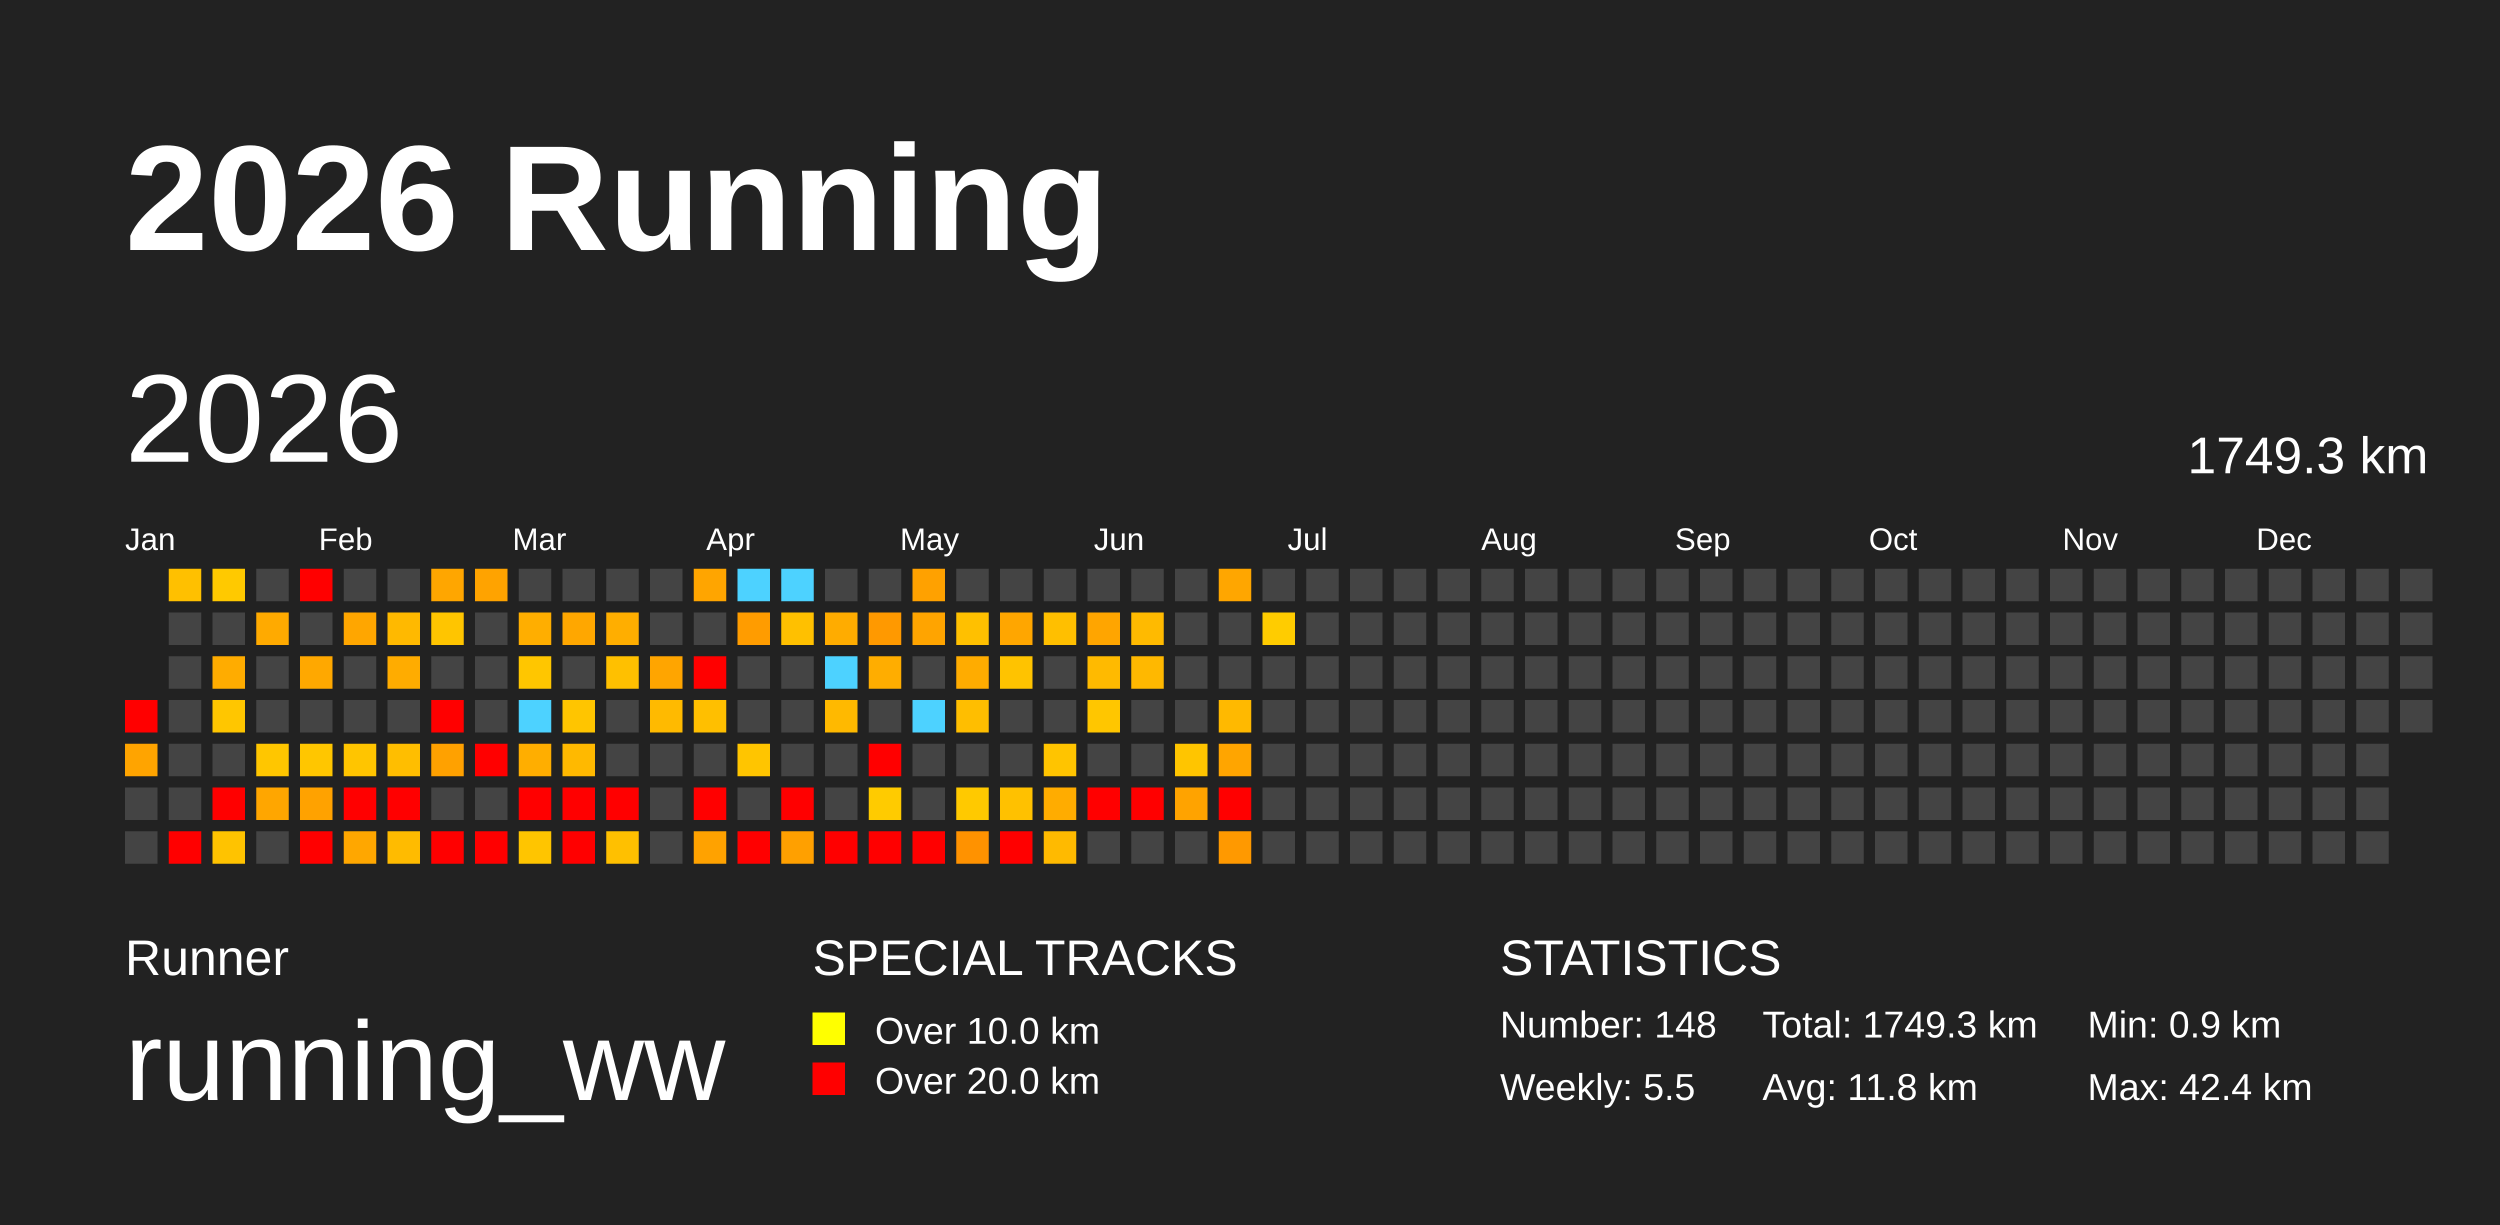
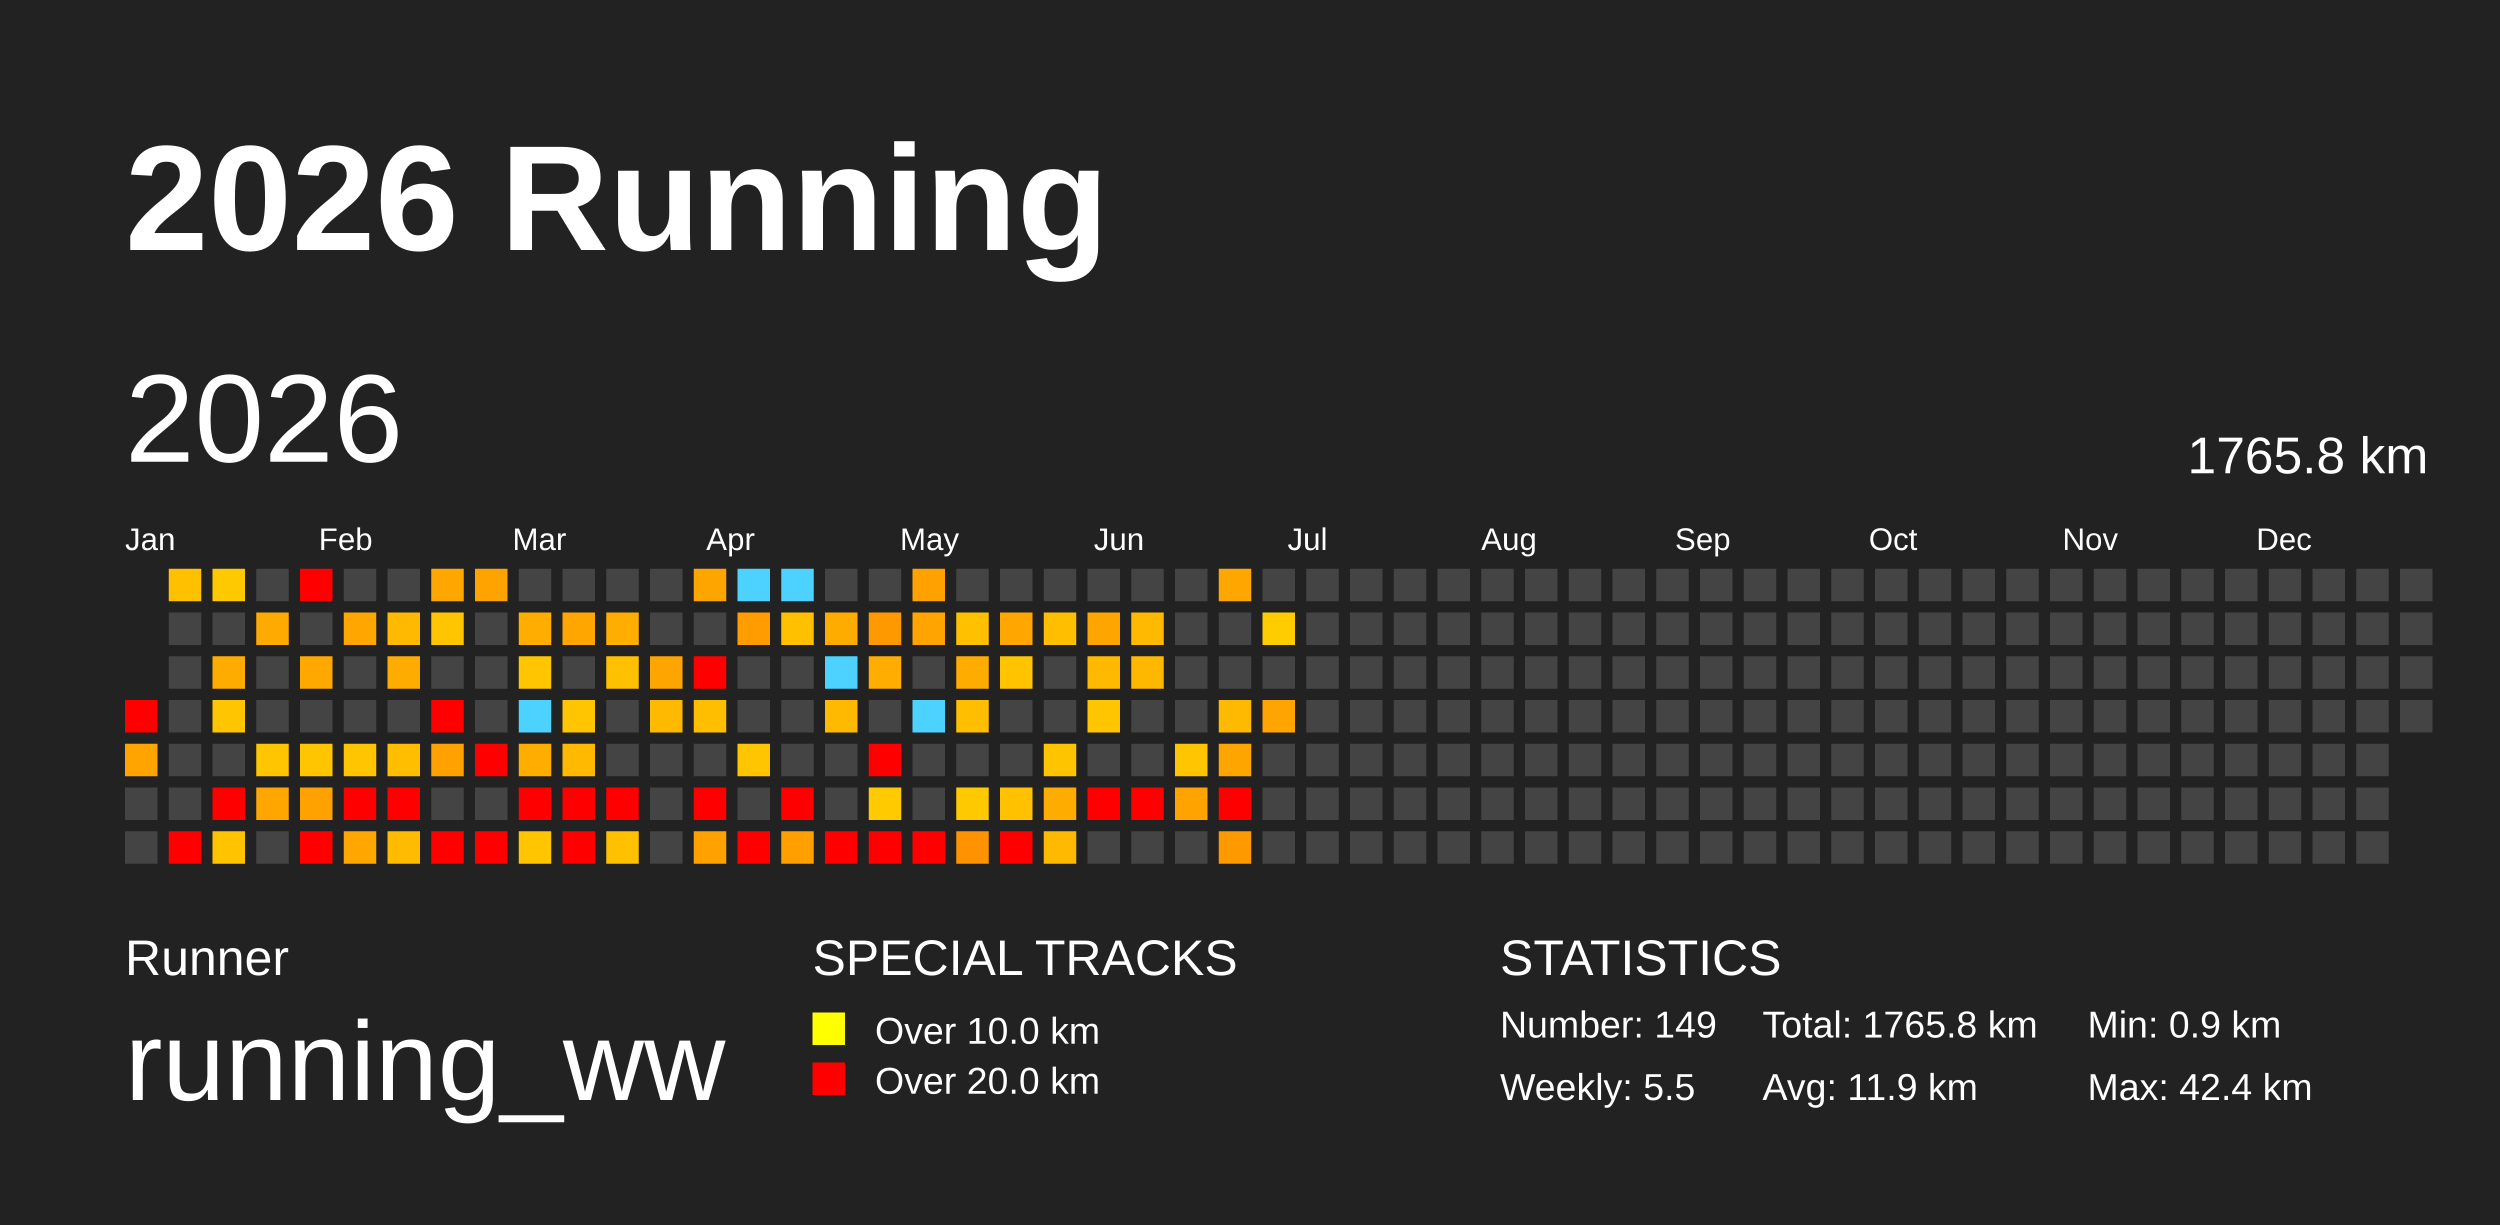
<svg xmlns="http://www.w3.org/2000/svg" baseProfile="full" height="98mm" version="1.1" viewBox="0,0,200,98" width="200mm">
  <defs />
  <rect fill="#222222" height="98" width="200" x="0" y="0" />
  <text fill="#FFFFFF" style="font-size:12px; font-family:Arial; font-weight:bold;" x="10" y="20">2026 Running</text>
  <text fill="#FFFFFF" style="font-size:4px; font-family:Arial" x="10" y="78">Runner</text>
  <text fill="#FFFFFF" style="font-size:9px; font-family:Arial" x="10" y="88">running_ww</text>
  <text fill="#FFFFFF" style="font-size:4px; font-family:Arial" x="65" y="78">SPECIAL TRACKS</text>
  <rect fill="yellow" height="2.6" width="2.6" x="65" y="81" />
  <text fill="#FFFFFF" style="font-size:3px; font-family:Arial" x="70" y="83.5">Over 10.0 km</text>
  <rect fill="red" height="2.6" width="2.6" x="65" y="85" />
  <text fill="#FFFFFF" style="font-size:3px; font-family:Arial" x="70" y="87.5">Over 20.0 km</text>
  <text fill="#FFFFFF" style="font-size:4px; font-family:Arial" x="120" y="78">STATISTICS</text>
-   <text fill="#FFFFFF" style="font-size:3px; font-family:Arial" x="120" y="83">Number: 148</text>
+   <text fill="#FFFFFF" style="font-size:3px; font-family:Arial" x="120" y="83">Number: 149</text>
  <text fill="#FFFFFF" style="font-size:3px; font-family:Arial" x="120" y="88">Weekly: 5.5</text>
-   <text fill="#FFFFFF" style="font-size:3px; font-family:Arial" x="141" y="83">Total: 1749.3 km</text>
-   <text fill="#FFFFFF" style="font-size:3px; font-family:Arial" x="141" y="88">Avg: 11.8 km</text>
+   <text fill="#FFFFFF" style="font-size:3px; font-family:Arial" x="141" y="83">Total: 1765.8 km</text>
+   <text fill="#FFFFFF" style="font-size:3px; font-family:Arial" x="141" y="88">Avg: 11.9 km</text>
  <text fill="#FFFFFF" style="font-size:3px; font-family:Arial" x="167" y="83">Min: 0.9 km</text>
  <text fill="#FFFFFF" style="font-size:3px; font-family:Arial" x="167" y="88">Max: 42.4 km</text>
  <text dominant-baseline="hanging" fill="#FFFFFF" style="font-size:10.0px; font-family:Arial;" x="10" y="30">2026</text>
-   <text dominant-baseline="hanging" fill="#FFFFFF" style="font-size:4.125px; font-family:Arial;" x="175" y="35">1749.3 km</text>
+   <text dominant-baseline="hanging" fill="#FFFFFF" style="font-size:4.125px; font-family:Arial;" x="175" y="35">1765.8 km</text>
  <text fill="#FFFFFF" style="font-size:2.5px; font-family:Arial" x="10.0" y="44">Jan</text>
  <text fill="#FFFFFF" style="font-size:2.5px; font-family:Arial" x="25.5" y="44">Feb</text>
  <text fill="#FFFFFF" style="font-size:2.5px; font-family:Arial" x="41.0" y="44">Mar</text>
  <text fill="#FFFFFF" style="font-size:2.5px; font-family:Arial" x="56.5" y="44">Apr</text>
  <text fill="#FFFFFF" style="font-size:2.5px; font-family:Arial" x="72.0" y="44">May</text>
  <text fill="#FFFFFF" style="font-size:2.5px; font-family:Arial" x="87.5" y="44">Jun</text>
  <text fill="#FFFFFF" style="font-size:2.5px; font-family:Arial" x="103.0" y="44">Jul</text>
  <text fill="#FFFFFF" style="font-size:2.5px; font-family:Arial" x="118.5" y="44">Aug</text>
  <text fill="#FFFFFF" style="font-size:2.5px; font-family:Arial" x="134.0" y="44">Sep</text>
  <text fill="#FFFFFF" style="font-size:2.5px; font-family:Arial" x="149.5" y="44">Oct</text>
  <text fill="#FFFFFF" style="font-size:2.5px; font-family:Arial" x="165.0" y="44">Nov</text>
  <text fill="#FFFFFF" style="font-size:2.5px; font-family:Arial" x="180.5" y="44">Dec</text>
  <rect fill="red" height="2.6" width="2.6" x="10.0" y="56.0" />
  <rect fill="#ffa400" height="2.6" width="2.6" x="10.0" y="59.5" />
  <rect fill="#444444" height="2.6" width="2.6" x="10.0" y="63.0" />
  <rect fill="#444444" height="2.6" width="2.6" x="10.0" y="66.5" />
  <rect fill="#ffc000" height="2.6" width="2.6" x="13.5" y="45.5" />
  <rect fill="#444444" height="2.6" width="2.6" x="13.5" y="49.0" />
  <rect fill="#444444" height="2.6" width="2.6" x="13.5" y="52.5" />
  <rect fill="#444444" height="2.6" width="2.6" x="13.5" y="56.0" />
  <rect fill="#444444" height="2.6" width="2.6" x="13.5" y="59.5" />
  <rect fill="#444444" height="2.6" width="2.6" x="13.5" y="63.0" />
  <rect fill="red" height="2.6" width="2.6" x="13.5" y="66.5" />
  <rect fill="#ffc900" height="2.6" width="2.6" x="17.0" y="45.5" />
  <rect fill="#444444" height="2.6" width="2.6" x="17.0" y="49.0" />
  <rect fill="#ffac00" height="2.6" width="2.6" x="17.0" y="52.5" />
  <rect fill="#ffc600" height="2.6" width="2.6" x="17.0" y="56.0" />
  <rect fill="#444444" height="2.6" width="2.6" x="17.0" y="59.5" />
  <rect fill="red" height="2.6" width="2.6" x="17.0" y="63.0" />
  <rect fill="#ffc300" height="2.6" width="2.6" x="17.0" y="66.5" />
  <rect fill="#444444" height="2.6" width="2.6" x="20.5" y="45.5" />
  <rect fill="#ffaa00" height="2.6" width="2.6" x="20.5" y="49.0" />
  <rect fill="#444444" height="2.6" width="2.6" x="20.5" y="52.5" />
  <rect fill="#444444" height="2.6" width="2.6" x="20.5" y="56.0" />
  <rect fill="#ffc600" height="2.6" width="2.6" x="20.5" y="59.5" />
  <rect fill="#ffa600" height="2.6" width="2.6" x="20.5" y="63.0" />
  <rect fill="#444444" height="2.6" width="2.6" x="20.5" y="66.5" />
  <rect fill="red" height="2.6" width="2.6" x="24.0" y="45.5" />
  <rect fill="#444444" height="2.6" width="2.6" x="24.0" y="49.0" />
  <rect fill="#ffa800" height="2.6" width="2.6" x="24.0" y="52.5" />
  <rect fill="#444444" height="2.6" width="2.6" x="24.0" y="56.0" />
  <rect fill="#ffc600" height="2.6" width="2.6" x="24.0" y="59.5" />
  <rect fill="#ffa200" height="2.6" width="2.6" x="24.0" y="63.0" />
  <rect fill="red" height="2.6" width="2.6" x="24.0" y="66.5" />
  <rect fill="#444444" height="2.6" width="2.6" x="27.5" y="45.5" />
  <rect fill="#ffa600" height="2.6" width="2.6" x="27.5" y="49.0" />
  <rect fill="#444444" height="2.6" width="2.6" x="27.5" y="52.5" />
  <rect fill="#444444" height="2.6" width="2.6" x="27.5" y="56.0" />
  <rect fill="#ffc500" height="2.6" width="2.6" x="27.5" y="59.5" />
  <rect fill="red" height="2.6" width="2.6" x="27.5" y="63.0" />
  <rect fill="#ffa700" height="2.6" width="2.6" x="27.5" y="66.5" />
  <rect fill="#444444" height="2.6" width="2.6" x="31.0" y="45.5" />
  <rect fill="#ffb900" height="2.6" width="2.6" x="31.0" y="49.0" />
  <rect fill="#ffac00" height="2.6" width="2.6" x="31.0" y="52.5" />
  <rect fill="#444444" height="2.6" width="2.6" x="31.0" y="56.0" />
  <rect fill="#ffbe00" height="2.6" width="2.6" x="31.0" y="59.5" />
  <rect fill="red" height="2.6" width="2.6" x="31.0" y="63.0" />
  <rect fill="#ffbb00" height="2.6" width="2.6" x="31.0" y="66.5" />
  <rect fill="#ffa600" height="2.6" width="2.6" x="34.5" y="45.5" />
  <rect fill="#ffc500" height="2.6" width="2.6" x="34.5" y="49.0" />
  <rect fill="#444444" height="2.6" width="2.6" x="34.5" y="52.5" />
  <rect fill="red" height="2.6" width="2.6" x="34.5" y="56.0" />
  <rect fill="#ffa100" height="2.6" width="2.6" x="34.5" y="59.5" />
  <rect fill="#444444" height="2.6" width="2.6" x="34.5" y="63.0" />
  <rect fill="red" height="2.6" width="2.6" x="34.5" y="66.5" />
  <rect fill="#ffa300" height="2.6" width="2.6" x="38.0" y="45.5" />
  <rect fill="#444444" height="2.6" width="2.6" x="38.0" y="49.0" />
  <rect fill="#444444" height="2.6" width="2.6" x="38.0" y="52.5" />
  <rect fill="#444444" height="2.6" width="2.6" x="38.0" y="56.0" />
  <rect fill="red" height="2.6" width="2.6" x="38.0" y="59.5" />
  <rect fill="#444444" height="2.6" width="2.6" x="38.0" y="63.0" />
  <rect fill="red" height="2.6" width="2.6" x="38.0" y="66.5" />
  <rect fill="#444444" height="2.6" width="2.6" x="41.5" y="45.5" />
  <rect fill="#ffae00" height="2.6" width="2.6" x="41.5" y="49.0" />
  <rect fill="#ffc600" height="2.6" width="2.6" x="41.5" y="52.5" />
  <rect fill="#4dd2ff" height="2.6" width="2.6" x="41.5" y="56.0" />
  <rect fill="#ffae00" height="2.6" width="2.6" x="41.5" y="59.5" />
  <rect fill="red" height="2.6" width="2.6" x="41.5" y="63.0" />
  <rect fill="#ffc500" height="2.6" width="2.6" x="41.5" y="66.5" />
  <rect fill="#444444" height="2.6" width="2.6" x="45.0" y="45.5" />
  <rect fill="#ffa700" height="2.6" width="2.6" x="45.0" y="49.0" />
  <rect fill="#444444" height="2.6" width="2.6" x="45.0" y="52.5" />
  <rect fill="#ffc500" height="2.6" width="2.6" x="45.0" y="56.0" />
  <rect fill="#ffb900" height="2.6" width="2.6" x="45.0" y="59.5" />
  <rect fill="red" height="2.6" width="2.6" x="45.0" y="63.0" />
  <rect fill="red" height="2.6" width="2.6" x="45.0" y="66.5" />
  <rect fill="#444444" height="2.6" width="2.6" x="48.5" y="45.5" />
  <rect fill="#ffae00" height="2.6" width="2.6" x="48.5" y="49.0" />
  <rect fill="#ffc000" height="2.6" width="2.6" x="48.5" y="52.5" />
  <rect fill="#444444" height="2.6" width="2.6" x="48.5" y="56.0" />
  <rect fill="#444444" height="2.6" width="2.6" x="48.5" y="59.5" />
  <rect fill="red" height="2.6" width="2.6" x="48.5" y="63.0" />
  <rect fill="#ffc000" height="2.6" width="2.6" x="48.5" y="66.5" />
  <rect fill="#444444" height="2.6" width="2.6" x="52.0" y="45.5" />
  <rect fill="#444444" height="2.6" width="2.6" x="52.0" y="49.0" />
  <rect fill="#ffa500" height="2.6" width="2.6" x="52.0" y="52.5" />
  <rect fill="#ffba00" height="2.6" width="2.6" x="52.0" y="56.0" />
  <rect fill="#444444" height="2.6" width="2.6" x="52.0" y="59.5" />
  <rect fill="#444444" height="2.6" width="2.6" x="52.0" y="63.0" />
  <rect fill="#444444" height="2.6" width="2.6" x="52.0" y="66.5" />
  <rect fill="#ffa500" height="2.6" width="2.6" x="55.5" y="45.5" />
  <rect fill="#444444" height="2.6" width="2.6" x="55.5" y="49.0" />
  <rect fill="red" height="2.6" width="2.6" x="55.5" y="52.5" />
  <rect fill="#ffbf00" height="2.6" width="2.6" x="55.5" y="56.0" />
  <rect fill="#444444" height="2.6" width="2.6" x="55.5" y="59.5" />
  <rect fill="red" height="2.6" width="2.6" x="55.5" y="63.0" />
  <rect fill="#ffa200" height="2.6" width="2.6" x="55.5" y="66.5" />
  <rect fill="#4dd2ff" height="2.6" width="2.6" x="59.0" y="45.5" />
  <rect fill="#ff9c00" height="2.6" width="2.6" x="59.0" y="49.0" />
  <rect fill="#444444" height="2.6" width="2.6" x="59.0" y="52.5" />
  <rect fill="#444444" height="2.6" width="2.6" x="59.0" y="56.0" />
  <rect fill="#ffc500" height="2.6" width="2.6" x="59.0" y="59.5" />
  <rect fill="#444444" height="2.6" width="2.6" x="59.0" y="63.0" />
  <rect fill="red" height="2.6" width="2.6" x="59.0" y="66.5" />
  <rect fill="#4dd2ff" height="2.6" width="2.6" x="62.5" y="45.5" />
  <rect fill="#ffc000" height="2.6" width="2.6" x="62.5" y="49.0" />
  <rect fill="#444444" height="2.6" width="2.6" x="62.5" y="52.5" />
  <rect fill="#444444" height="2.6" width="2.6" x="62.5" y="56.0" />
  <rect fill="#444444" height="2.6" width="2.6" x="62.5" y="59.5" />
  <rect fill="red" height="2.6" width="2.6" x="62.5" y="63.0" />
  <rect fill="#ffa000" height="2.6" width="2.6" x="62.5" y="66.5" />
  <rect fill="#444444" height="2.6" width="2.6" x="66.0" y="45.5" />
  <rect fill="#ffac00" height="2.6" width="2.6" x="66.0" y="49.0" />
  <rect fill="#4dd2ff" height="2.6" width="2.6" x="66.0" y="52.5" />
  <rect fill="#ffb900" height="2.6" width="2.6" x="66.0" y="56.0" />
  <rect fill="#444444" height="2.6" width="2.6" x="66.0" y="59.5" />
  <rect fill="#444444" height="2.6" width="2.6" x="66.0" y="63.0" />
  <rect fill="red" height="2.6" width="2.6" x="66.0" y="66.5" />
  <rect fill="#444444" height="2.6" width="2.6" x="69.5" y="45.5" />
  <rect fill="#ff9900" height="2.6" width="2.6" x="69.5" y="49.0" />
  <rect fill="#ffad00" height="2.6" width="2.6" x="69.5" y="52.5" />
  <rect fill="#444444" height="2.6" width="2.6" x="69.5" y="56.0" />
  <rect fill="red" height="2.6" width="2.6" x="69.5" y="59.5" />
  <rect fill="#ffcb00" height="2.6" width="2.6" x="69.5" y="63.0" />
  <rect fill="red" height="2.6" width="2.6" x="69.5" y="66.5" />
  <rect fill="#ffa100" height="2.6" width="2.6" x="73.0" y="45.5" />
  <rect fill="#ffa400" height="2.6" width="2.6" x="73.0" y="49.0" />
  <rect fill="#444444" height="2.6" width="2.6" x="73.0" y="52.5" />
  <rect fill="#4dd2ff" height="2.6" width="2.6" x="73.0" y="56.0" />
  <rect fill="#444444" height="2.6" width="2.6" x="73.0" y="59.5" />
  <rect fill="#444444" height="2.6" width="2.6" x="73.0" y="63.0" />
  <rect fill="red" height="2.6" width="2.6" x="73.0" y="66.5" />
  <rect fill="#444444" height="2.6" width="2.6" x="76.5" y="45.5" />
  <rect fill="#ffc000" height="2.6" width="2.6" x="76.5" y="49.0" />
  <rect fill="#ffac00" height="2.6" width="2.6" x="76.5" y="52.5" />
  <rect fill="#ffbe00" height="2.6" width="2.6" x="76.5" y="56.0" />
  <rect fill="#444444" height="2.6" width="2.6" x="76.5" y="59.5" />
  <rect fill="#ffc900" height="2.6" width="2.6" x="76.5" y="63.0" />
  <rect fill="#ff9200" height="2.6" width="2.6" x="76.5" y="66.5" />
  <rect fill="#444444" height="2.6" width="2.6" x="80.0" y="45.5" />
  <rect fill="#ffa600" height="2.6" width="2.6" x="80.0" y="49.0" />
  <rect fill="#ffc300" height="2.6" width="2.6" x="80.0" y="52.5" />
  <rect fill="#444444" height="2.6" width="2.6" x="80.0" y="56.0" />
  <rect fill="#444444" height="2.6" width="2.6" x="80.0" y="59.5" />
  <rect fill="#ffc100" height="2.6" width="2.6" x="80.0" y="63.0" />
  <rect fill="red" height="2.6" width="2.6" x="80.0" y="66.5" />
  <rect fill="#444444" height="2.6" width="2.6" x="83.5" y="45.5" />
  <rect fill="#ffbf00" height="2.6" width="2.6" x="83.5" y="49.0" />
  <rect fill="#444444" height="2.6" width="2.6" x="83.5" y="52.5" />
  <rect fill="#444444" height="2.6" width="2.6" x="83.5" y="56.0" />
  <rect fill="#ffc400" height="2.6" width="2.6" x="83.5" y="59.5" />
  <rect fill="#ffac00" height="2.6" width="2.6" x="83.5" y="63.0" />
  <rect fill="#ffba00" height="2.6" width="2.6" x="83.5" y="66.5" />
  <rect fill="#444444" height="2.6" width="2.6" x="87.0" y="45.5" />
  <rect fill="#ffa500" height="2.6" width="2.6" x="87.0" y="49.0" />
  <rect fill="#ffba00" height="2.6" width="2.6" x="87.0" y="52.5" />
  <rect fill="#ffc600" height="2.6" width="2.6" x="87.0" y="56.0" />
  <rect fill="#444444" height="2.6" width="2.6" x="87.0" y="59.5" />
  <rect fill="red" height="2.6" width="2.6" x="87.0" y="63.0" />
  <rect fill="#444444" height="2.6" width="2.6" x="87.0" y="66.5" />
  <rect fill="#444444" height="2.6" width="2.6" x="90.5" y="45.5" />
  <rect fill="#ffba00" height="2.6" width="2.6" x="90.5" y="49.0" />
  <rect fill="#ffb800" height="2.6" width="2.6" x="90.5" y="52.5" />
  <rect fill="#444444" height="2.6" width="2.6" x="90.5" y="56.0" />
  <rect fill="#444444" height="2.6" width="2.6" x="90.5" y="59.5" />
  <rect fill="red" height="2.6" width="2.6" x="90.5" y="63.0" />
  <rect fill="#444444" height="2.6" width="2.6" x="90.5" y="66.5" />
  <rect fill="#444444" height="2.6" width="2.6" x="94.0" y="45.5" />
  <rect fill="#444444" height="2.6" width="2.6" x="94.0" y="49.0" />
  <rect fill="#444444" height="2.6" width="2.6" x="94.0" y="52.5" />
  <rect fill="#444444" height="2.6" width="2.6" x="94.0" y="56.0" />
  <rect fill="#ffc500" height="2.6" width="2.6" x="94.0" y="59.5" />
  <rect fill="#ffa300" height="2.6" width="2.6" x="94.0" y="63.0" />
  <rect fill="#444444" height="2.6" width="2.6" x="94.0" y="66.5" />
  <rect fill="#ffa600" height="2.6" width="2.6" x="97.5" y="45.5" />
  <rect fill="#444444" height="2.6" width="2.6" x="97.5" y="49.0" />
  <rect fill="#444444" height="2.6" width="2.6" x="97.5" y="52.5" />
  <rect fill="#ffb900" height="2.6" width="2.6" x="97.5" y="56.0" />
  <rect fill="#ffa500" height="2.6" width="2.6" x="97.5" y="59.5" />
  <rect fill="red" height="2.6" width="2.6" x="97.5" y="63.0" />
  <rect fill="#ff9900" height="2.6" width="2.6" x="97.5" y="66.5" />
  <rect fill="#444444" height="2.6" width="2.6" x="101.0" y="45.5" />
  <rect fill="#ffcc00" height="2.6" width="2.6" x="101.0" y="49.0" />
  <rect fill="#444444" height="2.6" width="2.6" x="101.0" y="52.5" />
-   <rect fill="#444444" height="2.6" width="2.6" x="101.0" y="56.0" />
+   <rect fill="#ffa400" height="2.6" width="2.6" x="101.0" y="56.0" />
  <rect fill="#444444" height="2.6" width="2.6" x="101.0" y="59.5" />
  <rect fill="#444444" height="2.6" width="2.6" x="101.0" y="63.0" />
  <rect fill="#444444" height="2.6" width="2.6" x="101.0" y="66.5" />
  <rect fill="#444444" height="2.6" width="2.6" x="104.5" y="45.5" />
  <rect fill="#444444" height="2.6" width="2.6" x="104.5" y="49.0" />
  <rect fill="#444444" height="2.6" width="2.6" x="104.5" y="52.5" />
  <rect fill="#444444" height="2.6" width="2.6" x="104.5" y="56.0" />
  <rect fill="#444444" height="2.6" width="2.6" x="104.5" y="59.5" />
  <rect fill="#444444" height="2.6" width="2.6" x="104.5" y="63.0" />
  <rect fill="#444444" height="2.6" width="2.6" x="104.5" y="66.5" />
  <rect fill="#444444" height="2.6" width="2.6" x="108.0" y="45.5" />
  <rect fill="#444444" height="2.6" width="2.6" x="108.0" y="49.0" />
  <rect fill="#444444" height="2.6" width="2.6" x="108.0" y="52.5" />
  <rect fill="#444444" height="2.6" width="2.6" x="108.0" y="56.0" />
  <rect fill="#444444" height="2.6" width="2.6" x="108.0" y="59.5" />
  <rect fill="#444444" height="2.6" width="2.6" x="108.0" y="63.0" />
  <rect fill="#444444" height="2.6" width="2.6" x="108.0" y="66.5" />
  <rect fill="#444444" height="2.6" width="2.6" x="111.5" y="45.5" />
  <rect fill="#444444" height="2.6" width="2.6" x="111.5" y="49.0" />
  <rect fill="#444444" height="2.6" width="2.6" x="111.5" y="52.5" />
  <rect fill="#444444" height="2.6" width="2.6" x="111.5" y="56.0" />
  <rect fill="#444444" height="2.6" width="2.6" x="111.5" y="59.5" />
  <rect fill="#444444" height="2.6" width="2.6" x="111.5" y="63.0" />
  <rect fill="#444444" height="2.6" width="2.6" x="111.5" y="66.5" />
  <rect fill="#444444" height="2.6" width="2.6" x="115.0" y="45.5" />
  <rect fill="#444444" height="2.6" width="2.6" x="115.0" y="49.0" />
  <rect fill="#444444" height="2.6" width="2.6" x="115.0" y="52.5" />
  <rect fill="#444444" height="2.6" width="2.6" x="115.0" y="56.0" />
  <rect fill="#444444" height="2.6" width="2.6" x="115.0" y="59.5" />
  <rect fill="#444444" height="2.6" width="2.6" x="115.0" y="63.0" />
  <rect fill="#444444" height="2.6" width="2.6" x="115.0" y="66.5" />
  <rect fill="#444444" height="2.6" width="2.6" x="118.5" y="45.5" />
  <rect fill="#444444" height="2.6" width="2.6" x="118.5" y="49.0" />
  <rect fill="#444444" height="2.6" width="2.6" x="118.5" y="52.5" />
  <rect fill="#444444" height="2.6" width="2.6" x="118.5" y="56.0" />
  <rect fill="#444444" height="2.6" width="2.6" x="118.5" y="59.5" />
  <rect fill="#444444" height="2.6" width="2.6" x="118.5" y="63.0" />
  <rect fill="#444444" height="2.6" width="2.6" x="118.5" y="66.5" />
  <rect fill="#444444" height="2.6" width="2.6" x="122.0" y="45.5" />
  <rect fill="#444444" height="2.6" width="2.6" x="122.0" y="49.0" />
  <rect fill="#444444" height="2.6" width="2.6" x="122.0" y="52.5" />
  <rect fill="#444444" height="2.6" width="2.6" x="122.0" y="56.0" />
  <rect fill="#444444" height="2.6" width="2.6" x="122.0" y="59.5" />
  <rect fill="#444444" height="2.6" width="2.6" x="122.0" y="63.0" />
  <rect fill="#444444" height="2.6" width="2.6" x="122.0" y="66.5" />
  <rect fill="#444444" height="2.6" width="2.6" x="125.5" y="45.5" />
  <rect fill="#444444" height="2.6" width="2.6" x="125.5" y="49.0" />
  <rect fill="#444444" height="2.6" width="2.6" x="125.5" y="52.5" />
  <rect fill="#444444" height="2.6" width="2.6" x="125.5" y="56.0" />
  <rect fill="#444444" height="2.6" width="2.6" x="125.5" y="59.5" />
  <rect fill="#444444" height="2.6" width="2.6" x="125.5" y="63.0" />
  <rect fill="#444444" height="2.6" width="2.6" x="125.5" y="66.5" />
  <rect fill="#444444" height="2.6" width="2.6" x="129.0" y="45.5" />
  <rect fill="#444444" height="2.6" width="2.6" x="129.0" y="49.0" />
  <rect fill="#444444" height="2.6" width="2.6" x="129.0" y="52.5" />
  <rect fill="#444444" height="2.6" width="2.6" x="129.0" y="56.0" />
  <rect fill="#444444" height="2.6" width="2.6" x="129.0" y="59.5" />
  <rect fill="#444444" height="2.6" width="2.6" x="129.0" y="63.0" />
  <rect fill="#444444" height="2.6" width="2.6" x="129.0" y="66.5" />
  <rect fill="#444444" height="2.6" width="2.6" x="132.5" y="45.5" />
  <rect fill="#444444" height="2.6" width="2.6" x="132.5" y="49.0" />
  <rect fill="#444444" height="2.6" width="2.6" x="132.5" y="52.5" />
  <rect fill="#444444" height="2.6" width="2.6" x="132.5" y="56.0" />
  <rect fill="#444444" height="2.6" width="2.6" x="132.5" y="59.5" />
  <rect fill="#444444" height="2.6" width="2.6" x="132.5" y="63.0" />
  <rect fill="#444444" height="2.6" width="2.6" x="132.5" y="66.5" />
  <rect fill="#444444" height="2.6" width="2.6" x="136.0" y="45.5" />
  <rect fill="#444444" height="2.6" width="2.6" x="136.0" y="49.0" />
  <rect fill="#444444" height="2.6" width="2.6" x="136.0" y="52.5" />
  <rect fill="#444444" height="2.6" width="2.6" x="136.0" y="56.0" />
  <rect fill="#444444" height="2.6" width="2.6" x="136.0" y="59.5" />
  <rect fill="#444444" height="2.6" width="2.6" x="136.0" y="63.0" />
  <rect fill="#444444" height="2.6" width="2.6" x="136.0" y="66.5" />
  <rect fill="#444444" height="2.6" width="2.6" x="139.5" y="45.5" />
  <rect fill="#444444" height="2.6" width="2.6" x="139.5" y="49.0" />
  <rect fill="#444444" height="2.6" width="2.6" x="139.5" y="52.5" />
  <rect fill="#444444" height="2.6" width="2.6" x="139.5" y="56.0" />
  <rect fill="#444444" height="2.6" width="2.6" x="139.5" y="59.5" />
  <rect fill="#444444" height="2.6" width="2.6" x="139.5" y="63.0" />
  <rect fill="#444444" height="2.6" width="2.6" x="139.5" y="66.5" />
  <rect fill="#444444" height="2.6" width="2.6" x="143.0" y="45.5" />
  <rect fill="#444444" height="2.6" width="2.6" x="143.0" y="49.0" />
  <rect fill="#444444" height="2.6" width="2.6" x="143.0" y="52.5" />
  <rect fill="#444444" height="2.6" width="2.6" x="143.0" y="56.0" />
  <rect fill="#444444" height="2.6" width="2.6" x="143.0" y="59.5" />
  <rect fill="#444444" height="2.6" width="2.6" x="143.0" y="63.0" />
  <rect fill="#444444" height="2.6" width="2.6" x="143.0" y="66.5" />
  <rect fill="#444444" height="2.6" width="2.6" x="146.5" y="45.5" />
  <rect fill="#444444" height="2.6" width="2.6" x="146.5" y="49.0" />
  <rect fill="#444444" height="2.6" width="2.6" x="146.5" y="52.5" />
  <rect fill="#444444" height="2.6" width="2.6" x="146.5" y="56.0" />
  <rect fill="#444444" height="2.6" width="2.6" x="146.5" y="59.5" />
  <rect fill="#444444" height="2.6" width="2.6" x="146.5" y="63.0" />
  <rect fill="#444444" height="2.6" width="2.6" x="146.5" y="66.5" />
  <rect fill="#444444" height="2.6" width="2.6" x="150.0" y="45.5" />
  <rect fill="#444444" height="2.6" width="2.6" x="150.0" y="49.0" />
  <rect fill="#444444" height="2.6" width="2.6" x="150.0" y="52.5" />
  <rect fill="#444444" height="2.6" width="2.6" x="150.0" y="56.0" />
  <rect fill="#444444" height="2.6" width="2.6" x="150.0" y="59.5" />
  <rect fill="#444444" height="2.6" width="2.6" x="150.0" y="63.0" />
  <rect fill="#444444" height="2.6" width="2.6" x="150.0" y="66.5" />
  <rect fill="#444444" height="2.6" width="2.6" x="153.5" y="45.5" />
  <rect fill="#444444" height="2.6" width="2.6" x="153.5" y="49.0" />
  <rect fill="#444444" height="2.6" width="2.6" x="153.5" y="52.5" />
  <rect fill="#444444" height="2.6" width="2.6" x="153.5" y="56.0" />
  <rect fill="#444444" height="2.6" width="2.6" x="153.5" y="59.5" />
  <rect fill="#444444" height="2.6" width="2.6" x="153.5" y="63.0" />
  <rect fill="#444444" height="2.6" width="2.6" x="153.5" y="66.5" />
  <rect fill="#444444" height="2.6" width="2.6" x="157.0" y="45.5" />
  <rect fill="#444444" height="2.6" width="2.6" x="157.0" y="49.0" />
  <rect fill="#444444" height="2.6" width="2.6" x="157.0" y="52.5" />
  <rect fill="#444444" height="2.6" width="2.6" x="157.0" y="56.0" />
  <rect fill="#444444" height="2.6" width="2.6" x="157.0" y="59.5" />
  <rect fill="#444444" height="2.6" width="2.6" x="157.0" y="63.0" />
  <rect fill="#444444" height="2.6" width="2.6" x="157.0" y="66.5" />
  <rect fill="#444444" height="2.6" width="2.6" x="160.5" y="45.5" />
  <rect fill="#444444" height="2.6" width="2.6" x="160.5" y="49.0" />
  <rect fill="#444444" height="2.6" width="2.6" x="160.5" y="52.5" />
  <rect fill="#444444" height="2.6" width="2.6" x="160.5" y="56.0" />
  <rect fill="#444444" height="2.6" width="2.6" x="160.5" y="59.5" />
  <rect fill="#444444" height="2.6" width="2.6" x="160.5" y="63.0" />
  <rect fill="#444444" height="2.6" width="2.6" x="160.5" y="66.5" />
  <rect fill="#444444" height="2.6" width="2.6" x="164.0" y="45.5" />
  <rect fill="#444444" height="2.6" width="2.6" x="164.0" y="49.0" />
  <rect fill="#444444" height="2.6" width="2.6" x="164.0" y="52.5" />
  <rect fill="#444444" height="2.6" width="2.6" x="164.0" y="56.0" />
  <rect fill="#444444" height="2.6" width="2.6" x="164.0" y="59.5" />
  <rect fill="#444444" height="2.6" width="2.6" x="164.0" y="63.0" />
  <rect fill="#444444" height="2.6" width="2.6" x="164.0" y="66.5" />
  <rect fill="#444444" height="2.6" width="2.6" x="167.5" y="45.5" />
  <rect fill="#444444" height="2.6" width="2.6" x="167.5" y="49.0" />
  <rect fill="#444444" height="2.6" width="2.6" x="167.5" y="52.5" />
  <rect fill="#444444" height="2.6" width="2.6" x="167.5" y="56.0" />
  <rect fill="#444444" height="2.6" width="2.6" x="167.5" y="59.5" />
  <rect fill="#444444" height="2.6" width="2.6" x="167.5" y="63.0" />
  <rect fill="#444444" height="2.6" width="2.6" x="167.5" y="66.5" />
  <rect fill="#444444" height="2.6" width="2.6" x="171.0" y="45.5" />
  <rect fill="#444444" height="2.6" width="2.6" x="171.0" y="49.0" />
  <rect fill="#444444" height="2.6" width="2.6" x="171.0" y="52.5" />
  <rect fill="#444444" height="2.6" width="2.6" x="171.0" y="56.0" />
  <rect fill="#444444" height="2.6" width="2.6" x="171.0" y="59.5" />
  <rect fill="#444444" height="2.6" width="2.6" x="171.0" y="63.0" />
  <rect fill="#444444" height="2.6" width="2.6" x="171.0" y="66.5" />
  <rect fill="#444444" height="2.6" width="2.6" x="174.5" y="45.5" />
  <rect fill="#444444" height="2.6" width="2.6" x="174.5" y="49.0" />
  <rect fill="#444444" height="2.6" width="2.6" x="174.5" y="52.5" />
  <rect fill="#444444" height="2.6" width="2.6" x="174.5" y="56.0" />
  <rect fill="#444444" height="2.6" width="2.6" x="174.5" y="59.5" />
  <rect fill="#444444" height="2.6" width="2.6" x="174.5" y="63.0" />
  <rect fill="#444444" height="2.6" width="2.6" x="174.5" y="66.5" />
  <rect fill="#444444" height="2.6" width="2.6" x="178.0" y="45.5" />
  <rect fill="#444444" height="2.6" width="2.6" x="178.0" y="49.0" />
  <rect fill="#444444" height="2.6" width="2.6" x="178.0" y="52.5" />
  <rect fill="#444444" height="2.6" width="2.6" x="178.0" y="56.0" />
  <rect fill="#444444" height="2.6" width="2.6" x="178.0" y="59.5" />
  <rect fill="#444444" height="2.6" width="2.6" x="178.0" y="63.0" />
  <rect fill="#444444" height="2.6" width="2.6" x="178.0" y="66.5" />
  <rect fill="#444444" height="2.6" width="2.6" x="181.5" y="45.5" />
  <rect fill="#444444" height="2.6" width="2.6" x="181.5" y="49.0" />
  <rect fill="#444444" height="2.6" width="2.6" x="181.5" y="52.5" />
  <rect fill="#444444" height="2.6" width="2.6" x="181.5" y="56.0" />
  <rect fill="#444444" height="2.6" width="2.6" x="181.5" y="59.5" />
  <rect fill="#444444" height="2.6" width="2.6" x="181.5" y="63.0" />
  <rect fill="#444444" height="2.6" width="2.6" x="181.5" y="66.5" />
  <rect fill="#444444" height="2.6" width="2.6" x="185.0" y="45.5" />
  <rect fill="#444444" height="2.6" width="2.6" x="185.0" y="49.0" />
  <rect fill="#444444" height="2.6" width="2.6" x="185.0" y="52.5" />
  <rect fill="#444444" height="2.6" width="2.6" x="185.0" y="56.0" />
  <rect fill="#444444" height="2.6" width="2.6" x="185.0" y="59.5" />
  <rect fill="#444444" height="2.6" width="2.6" x="185.0" y="63.0" />
  <rect fill="#444444" height="2.6" width="2.6" x="185.0" y="66.5" />
  <rect fill="#444444" height="2.6" width="2.6" x="188.5" y="45.5" />
  <rect fill="#444444" height="2.6" width="2.6" x="188.5" y="49.0" />
  <rect fill="#444444" height="2.6" width="2.6" x="188.5" y="52.5" />
  <rect fill="#444444" height="2.6" width="2.6" x="188.5" y="56.0" />
  <rect fill="#444444" height="2.6" width="2.6" x="188.5" y="59.5" />
  <rect fill="#444444" height="2.6" width="2.6" x="188.5" y="63.0" />
  <rect fill="#444444" height="2.6" width="2.6" x="188.5" y="66.5" />
  <rect fill="#444444" height="2.6" width="2.6" x="192.0" y="45.5" />
  <rect fill="#444444" height="2.6" width="2.6" x="192.0" y="49.0" />
  <rect fill="#444444" height="2.6" width="2.6" x="192.0" y="52.5" />
  <rect fill="#444444" height="2.6" width="2.6" x="192.0" y="56.0" />
</svg>
